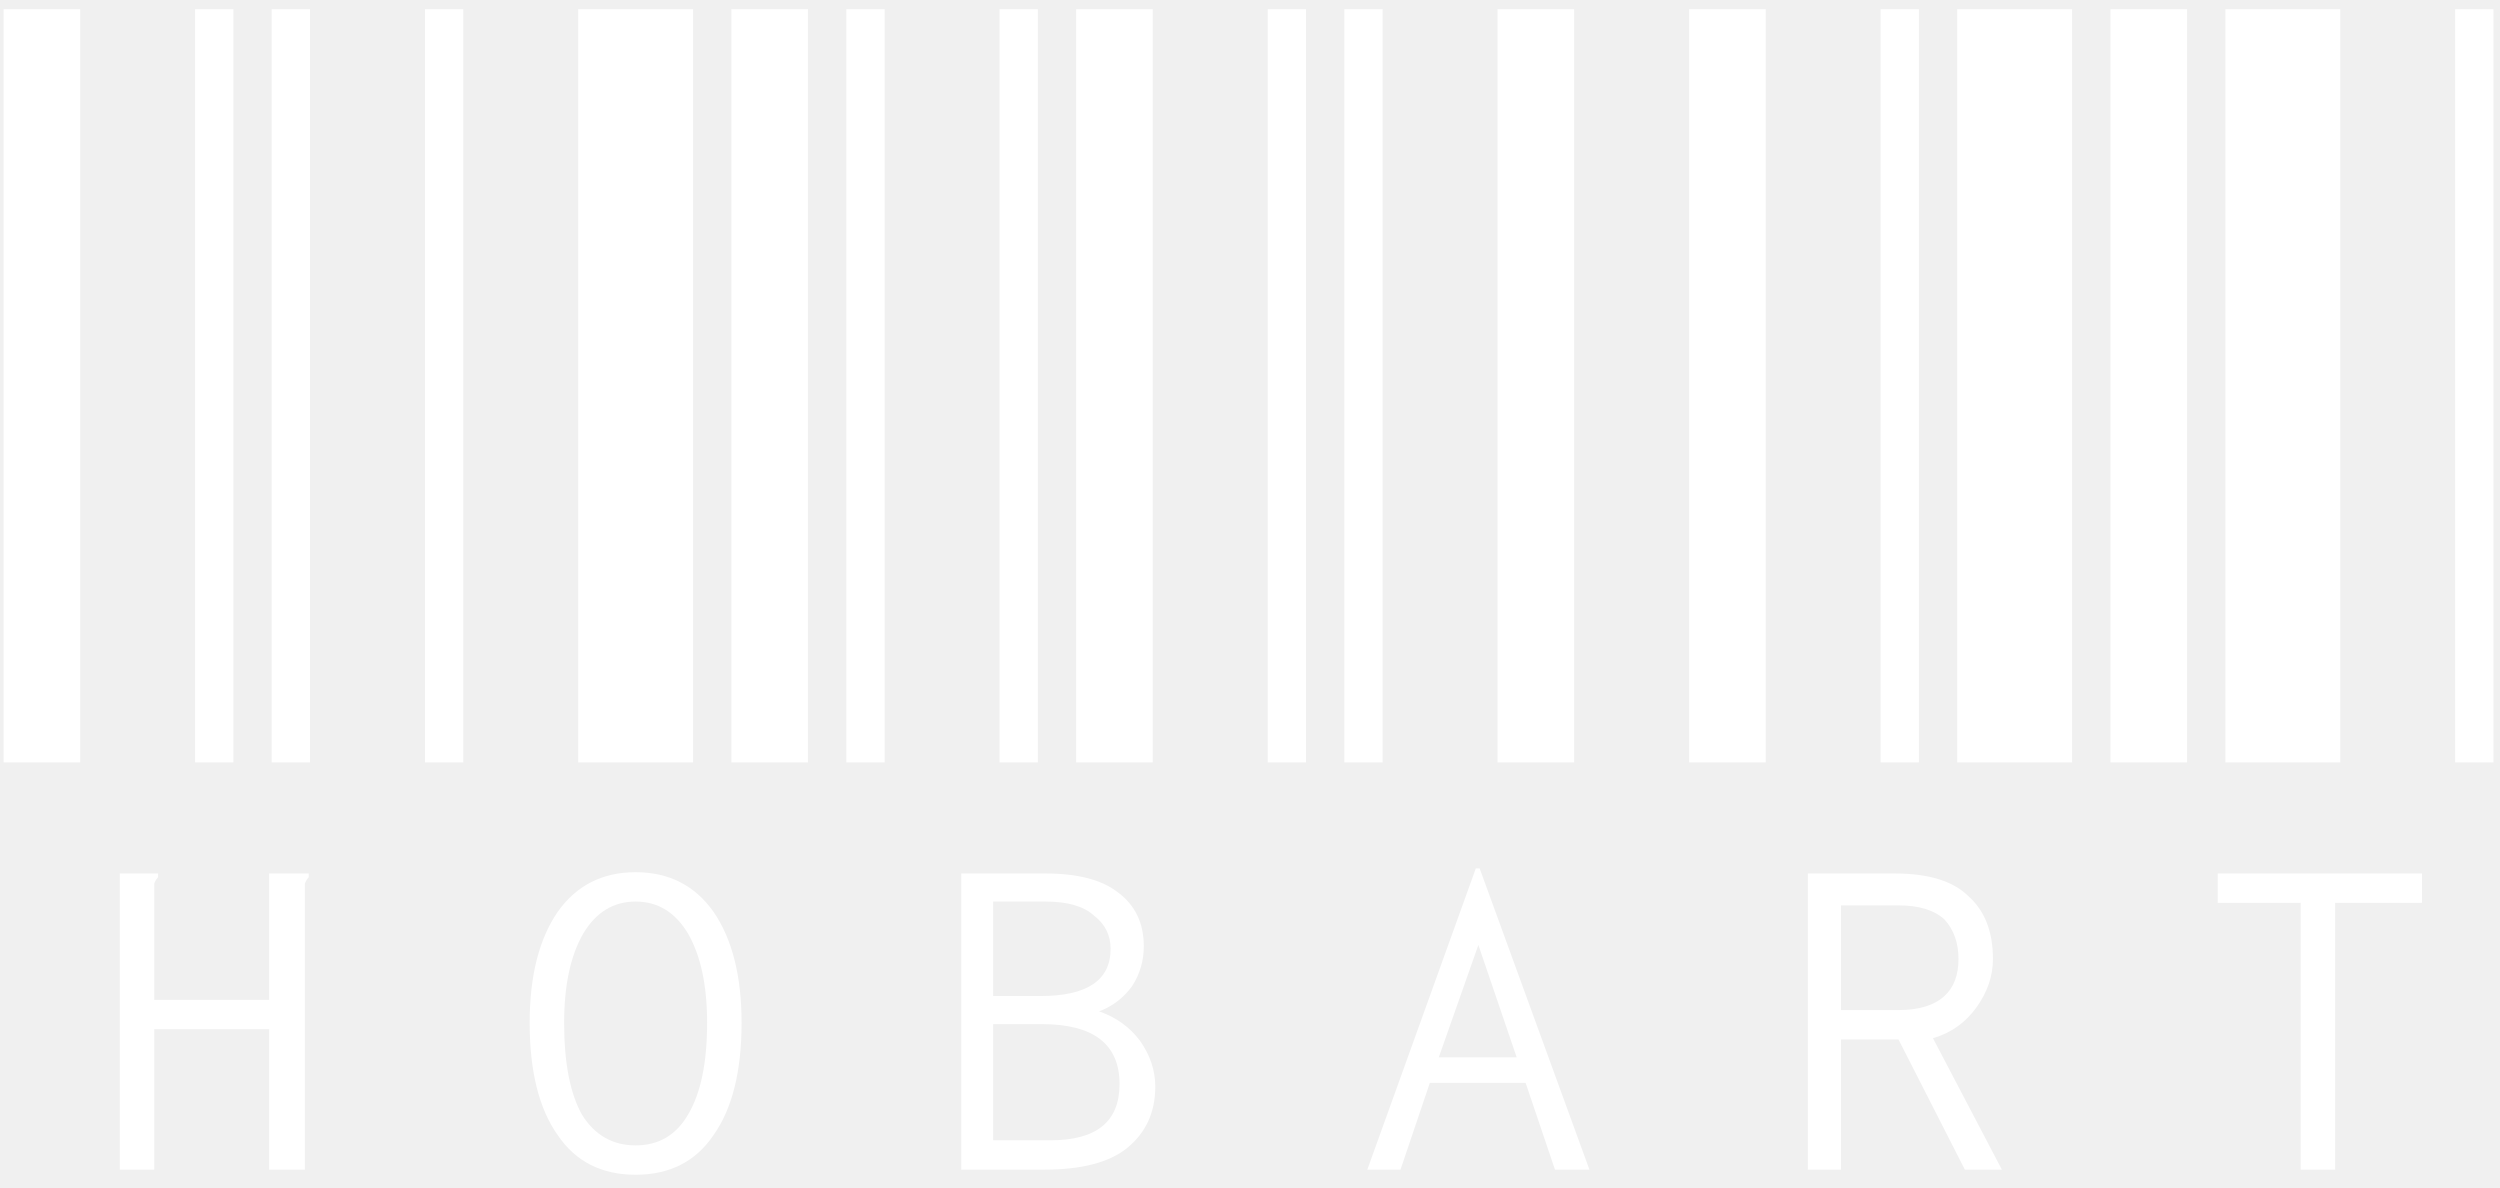
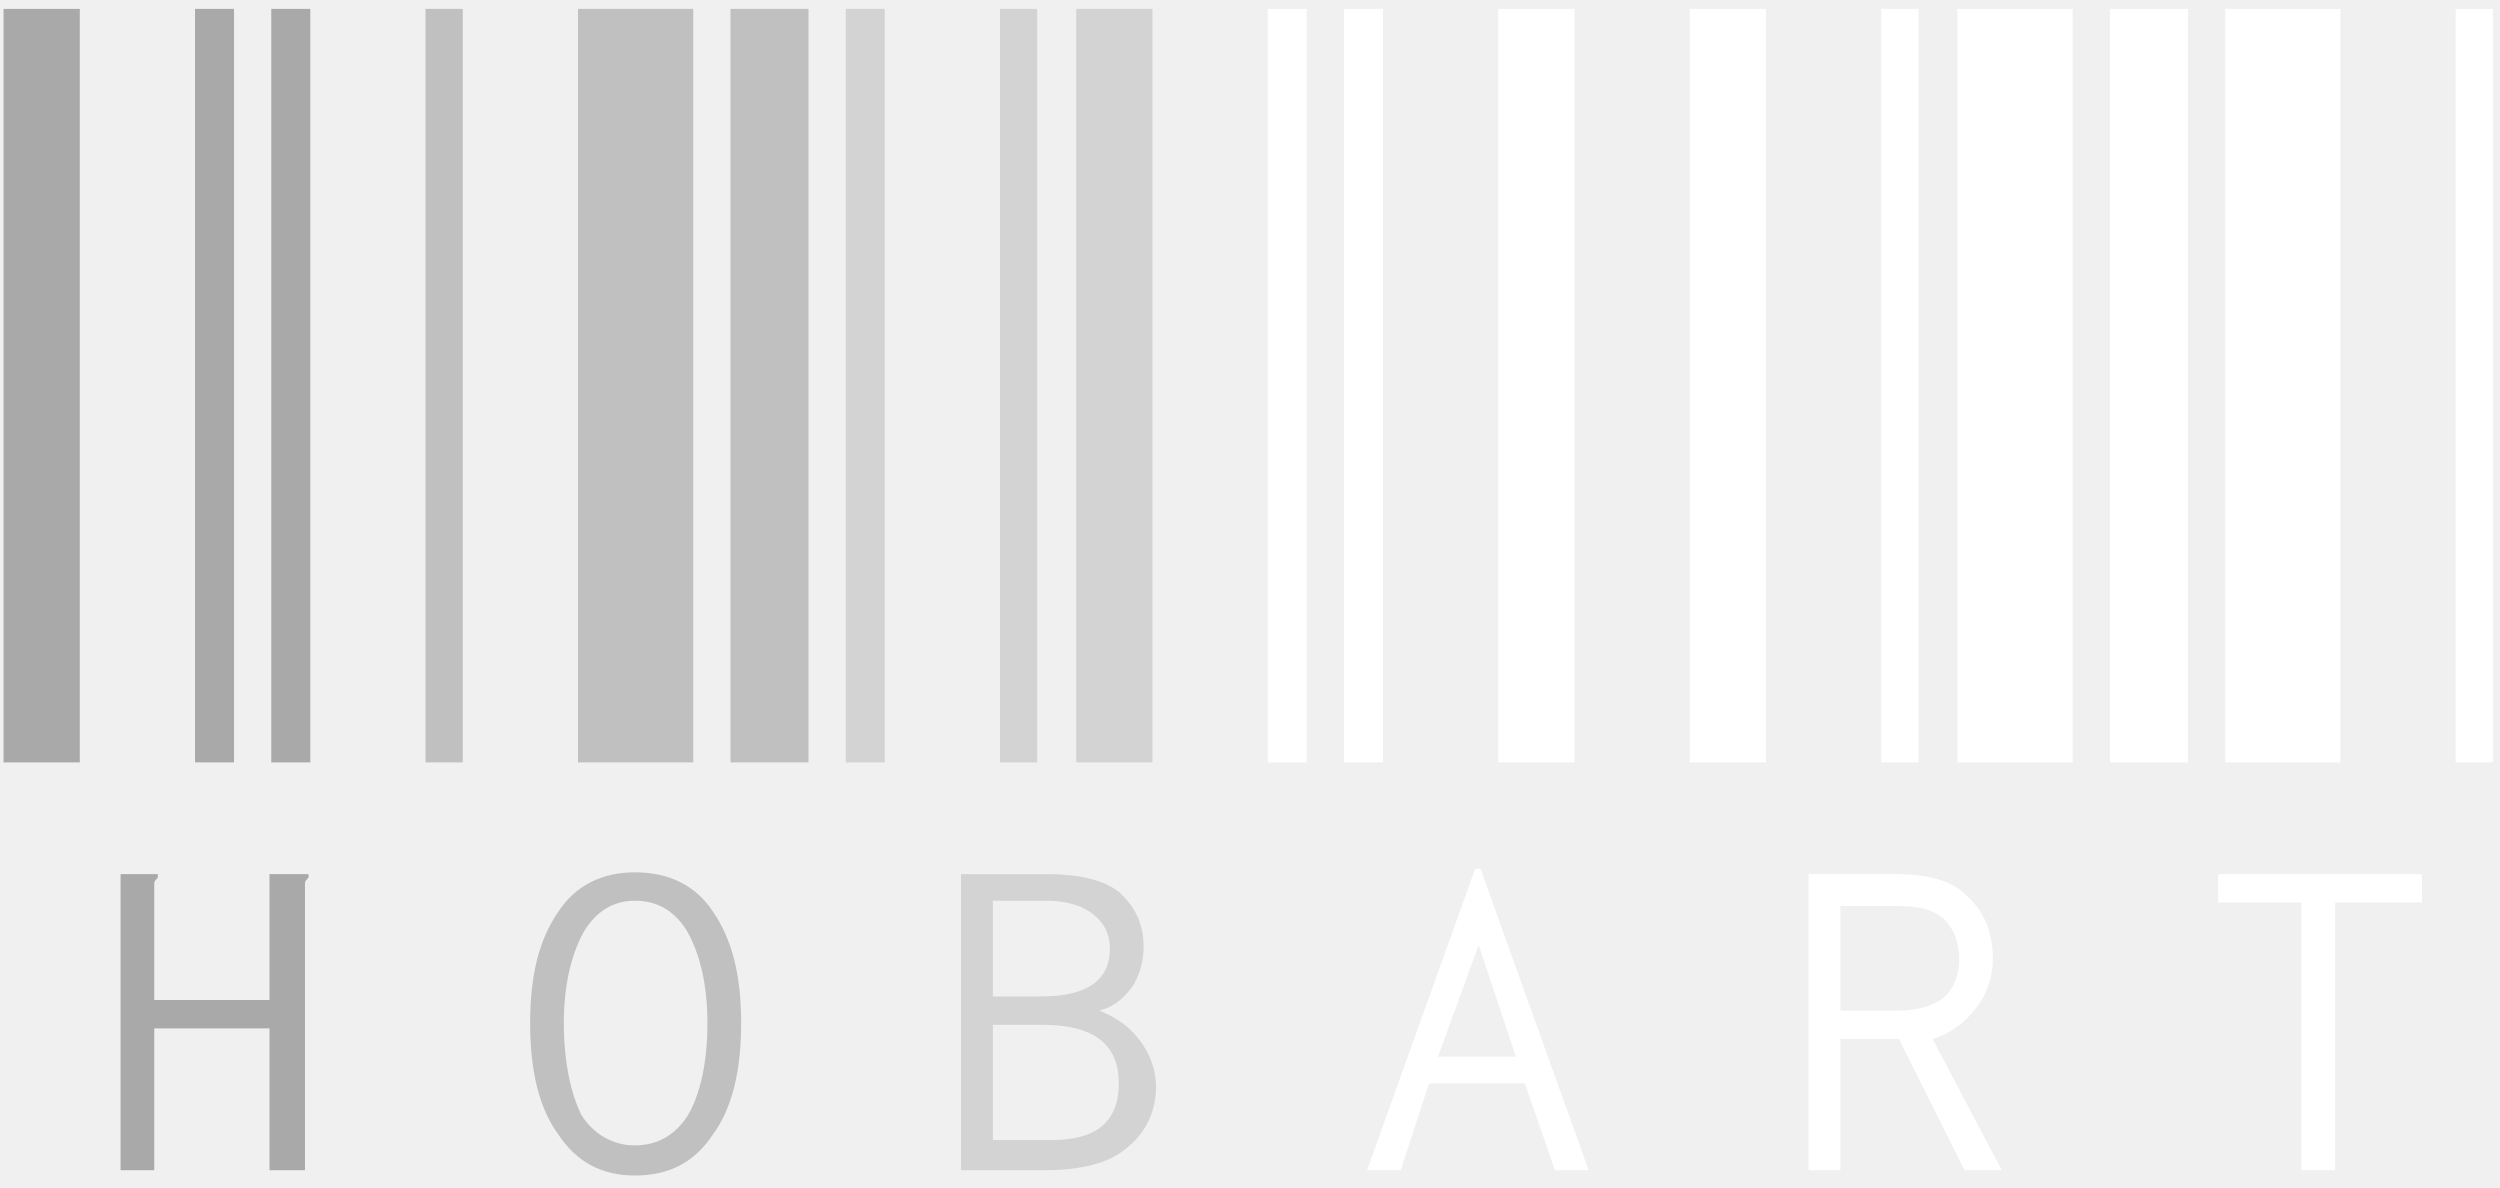
<svg xmlns="http://www.w3.org/2000/svg" width="141" height="67" viewBox="0 0 141 67" fill="none">
-   <path d="M0.203 43V0.52H4.523V43H0.203ZM11.003 43V0.52H13.163V43H11.003ZM15.323 43V0.52H17.483V43H15.323ZM6.755 49.264H8.915V49.48C8.819 49.576 8.747 49.696 8.699 49.84C8.699 49.936 8.699 50.152 8.699 50.488V56.392H15.179V49.264H17.411V49.48C17.315 49.576 17.243 49.696 17.195 49.84C17.195 49.936 17.195 50.152 17.195 50.488V65.968H15.179V58.048H8.699V65.968H6.755V49.264Z" fill="white" />
-   <path d="M23.969 43V0.52H26.129V43H23.969ZM32.609 43V0.52H39.089V43H32.609ZM41.249 43V0.52H45.569V43H41.249ZM35.849 66.256C33.929 66.256 32.465 65.512 31.457 64.024C30.401 62.536 29.873 60.424 29.873 57.688C29.873 55.048 30.401 52.96 31.457 51.424C32.513 49.936 33.977 49.192 35.849 49.192C37.721 49.192 39.185 49.936 40.241 51.424C41.297 52.96 41.825 55.048 41.825 57.688C41.825 60.424 41.297 62.536 40.241 64.024C39.233 65.512 37.769 66.256 35.849 66.256ZM35.849 64.6C37.145 64.6 38.129 64.024 38.801 62.872C39.521 61.672 39.881 59.944 39.881 57.688C39.881 55.576 39.521 53.896 38.801 52.648C38.081 51.448 37.097 50.848 35.849 50.848C34.601 50.848 33.617 51.448 32.897 52.648C32.177 53.896 31.817 55.576 31.817 57.688C31.817 59.944 32.153 61.672 32.825 62.872C33.545 64.024 34.553 64.6 35.849 64.6Z" fill="white" />
-   <path d="M47.734 43V0.52H49.894V43H47.734ZM56.374 43V0.52H58.534V43H56.374ZM60.694 43V0.52H65.014V43H60.694ZM54.214 49.264H58.966C60.79 49.264 62.158 49.624 63.07 50.344C64.03 51.064 64.51 52.072 64.51 53.368C64.51 54.184 64.294 54.928 63.862 55.6C63.382 56.272 62.758 56.752 61.99 57.04C62.95 57.376 63.718 57.928 64.294 58.696C64.87 59.512 65.158 60.376 65.158 61.288C65.158 62.728 64.63 63.88 63.574 64.744C62.566 65.56 61.006 65.968 58.894 65.968H54.214V49.264ZM58.678 56.176C61.318 56.176 62.638 55.288 62.638 53.512C62.638 52.744 62.326 52.12 61.702 51.64C61.126 51.112 60.214 50.848 58.966 50.848H56.014V56.176H58.678ZM59.254 64.312C61.846 64.312 63.142 63.256 63.142 61.144C63.142 58.888 61.678 57.76 58.75 57.76H56.014V64.312H59.254Z" fill="white" />
-   <path d="M71.5 43V0.52H73.66V43H71.5ZM75.82 43V0.52H77.98V43H75.82ZM84.46 43V0.52H88.78V43H84.46ZM86.044 61.072H80.644L78.988 65.968H77.116L83.236 48.976H83.452L89.644 65.968H87.7L86.044 61.072ZM85.54 59.632L83.38 53.296L81.148 59.632H85.54Z" fill="white" />
-   <path d="M95.266 43V0.52H99.586V43H95.266ZM106.066 43V0.52H108.226V43H106.066ZM110.386 43V0.52H116.866V43H110.386ZM101.962 49.264H106.858C108.778 49.264 110.17 49.696 111.034 50.56C111.946 51.376 112.402 52.552 112.402 54.088C112.402 55.048 112.09 55.96 111.466 56.824C110.842 57.688 110.026 58.264 109.018 58.552L112.906 65.968H110.818L107.074 58.624H103.834V65.968H101.962V49.264ZM107.074 56.968C108.226 56.968 109.09 56.704 109.666 56.176C110.194 55.696 110.458 55 110.458 54.088C110.458 53.176 110.194 52.432 109.666 51.856C109.09 51.328 108.226 51.064 107.074 51.064H103.834V56.968H107.074Z" fill="white" />
-   <path d="M119.031 43V0.52H123.351V43H119.031ZM125.511 43V0.52H131.991V43H125.511ZM138.471 43V0.52H140.631V43H138.471ZM129.759 50.92H125.079V49.264H136.599V50.92H131.703V65.968H129.759V50.92Z" fill="white" />
+   <path d="M 0.2 43 V 0.5 H 4.5 V 43 H 0.2 Z M 11 43 V 0.5 H 13.2 V 43 H 11 Z M 15.3 43 V 0.5 H 17.5 V 43 H 15.3 Z M 6.8 49.3 H 8.9 V 49.5 C 8.8 49.6 8.7 49.7 8.7 49.8 C 8.7 49.9 8.7 50.2 8.7 50.5 V 56.4 H 15.2 V 49.3 H 17.4 V 49.5 C 17.3 49.6 17.2 49.7 17.2 49.8 C 17.2 49.9 17.2 50.2 17.2 50.5 V 66 H 15.2 V 58 H 8.7 V 66 H 6.8 V 49.3 Z" fill="#a9a9a9" />
+   <path d="M 24 43 V 0.5 H 26.1 V 43 H 24 Z M 32.6 43 V 0.5 H 39.1 V 43 H 32.6 Z M 41.2 43 V 0.5 H 45.6 V 43 H 41.2 Z M 35.8 66.3 C 33.9 66.3 32.5 65.5 31.5 64 C 30.4 62.5 29.9 60.4 29.9 57.7 C 29.9 55 30.4 53 31.5 51.4 C 32.5 49.9 34 49.2 35.8 49.2 C 37.7 49.2 39.2 49.9 40.2 51.4 C 41.3 53 41.8 55 41.8 57.7 C 41.8 60.4 41.3 62.5 40.2 64 C 39.2 65.5 37.8 66.3 35.8 66.3 Z M 35.8 64.6 C 37.1 64.6 38.1 64 38.8 62.9 C 39.5 61.7 39.9 59.9 39.9 57.7 C 39.9 55.6 39.5 53.9 38.8 52.6 C 38.1 51.4 37.1 50.8 35.8 50.8 C 34.6 50.8 33.6 51.4 32.9 52.6 C 32.2 53.9 31.8 55.6 31.8 57.7 C 31.8 59.9 32.2 61.7 32.8 62.9 C 33.5 64 34.6 64.6 35.8 64.6 Z" fill="#C0C0C0" />
+   <path d="M 47.7 43 V 0.5 H 49.9 V 43 H 47.7 Z M 56.4 43 V 0.5 H 58.5 V 43 H 56.4 Z M 60.7 43 V 0.5 H 65 V 43 H 60.7 Z M 54.2 49.3 H 59 C 60.8 49.3 62.2 49.6 63.1 50.3 C 64 51.1 64.5 52.1 64.5 53.4 C 64.5 54.2 64.3 54.9 63.9 55.6 C 63.4 56.3 62.8 56.8 62 57 C 63 57.4 63.7 57.9 64.3 58.7 C 64.9 59.5 65.2 60.4 65.2 61.3 C 65.2 62.7 64.6 63.9 63.6 64.7 C 62.6 65.6 61 66 58.9 66 H 54.2 V 49.3 Z M 58.7 56.2 C 61.3 56.2 62.6 55.3 62.6 53.5 C 62.6 52.7 62.3 52.1 61.7 51.6 C 61.1 51.1 60.2 50.8 59 50.8 H 56 V 56.2 H 58.7 Z M 59.3 64.3 C 61.8 64.3 63.1 63.3 63.1 61.1 C 63.1 58.9 61.7 57.8 58.8 57.8 H 56 V 64.3 H 59.3 Z" fill="#D3D3D3" />
+   <path d="M 71.5 43 V 0.5 H 73.7 V 43 H 71.5 Z M 75.8 43 V 0.5 H 78 V 43 H 75.8 Z M 84.5 43 V 0.5 H 88.8 V 43 H 84.5 Z M 86 61.1 H 80.6 L 79 66 H 77.1 L 83.2 49 H 83.5 L 89.6 66 H 87.7 L 86 61.1 Z M 85.5 59.6 L 83.4 53.3 L 81.1 59.6 H 85.5 Z" fill="white" />
+   <path d="M 95.3 43 V 0.5 H 99.6 V 43 H 95.3 Z M 106.1 43 V 0.5 H 108.2 V 43 H 106.1 Z M 110.4 43 V 0.5 H 116.9 V 43 H 110.4 Z M 102 49.3 H 106.9 C 108.8 49.3 110.2 49.7 111 50.6 C 111.9 51.4 112.4 52.6 112.4 54.1 C 112.4 55 112.1 56 111.5 56.8 C 110.8 57.7 110 58.3 109 58.6 L 112.9 66 H 110.8 L 107.1 58.6 H 103.8 V 66 H 102 V 49.3 Z M 107.1 57 C 108.2 57 109.1 56.7 109.7 56.2 C 110.2 55.7 110.5 55 110.5 54.1 C 110.5 53.2 110.2 52.4 109.7 51.9 C 109.1 51.3 108.2 51.1 107.1 51.1 H 103.8 V 57 H 107.1 Z" fill="white" />
+   <path d="M 119 43 V 0.5 H 123.4 V 43 H 119 Z M 125.5 43 V 0.5 H 132 V 43 H 125.5 Z M 138.5 43 V 0.5 H 140.6 V 43 H 138.5 Z M 129.8 50.9 H 125.1 V 49.3 H 136.6 V 50.9 H 131.7 V 66 H 129.8 V 50.9 Z" fill="white" />
</svg>
